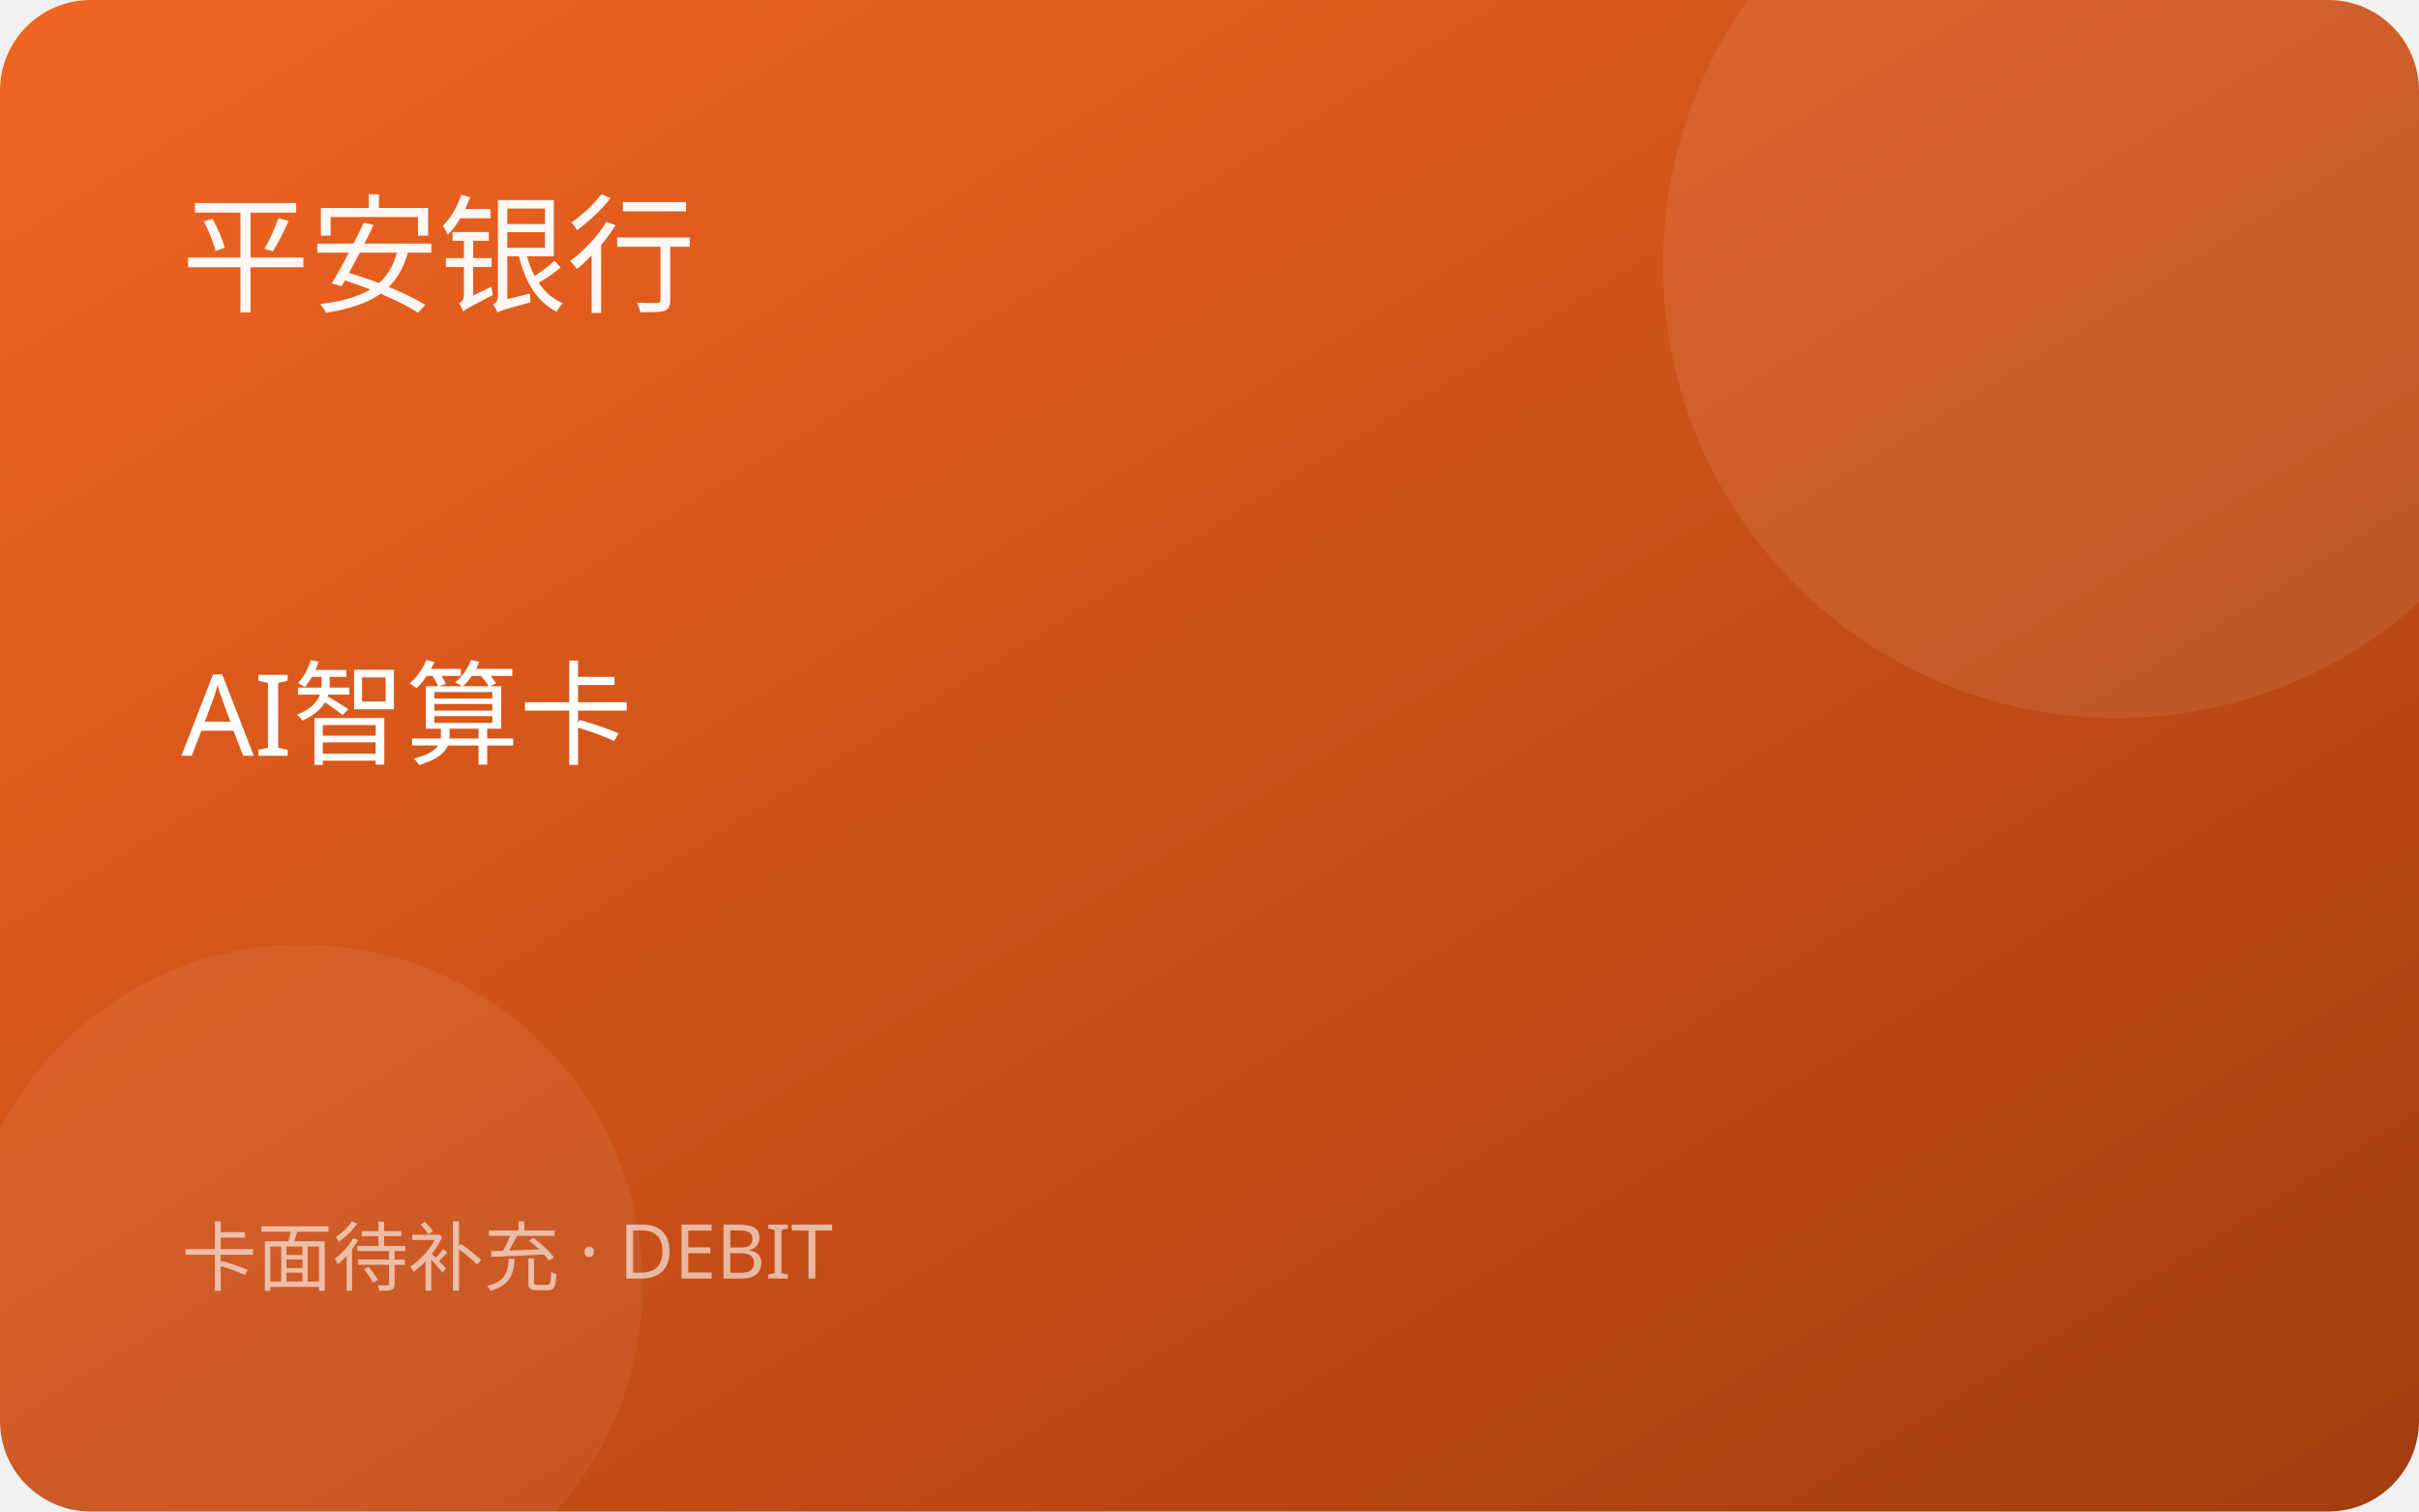
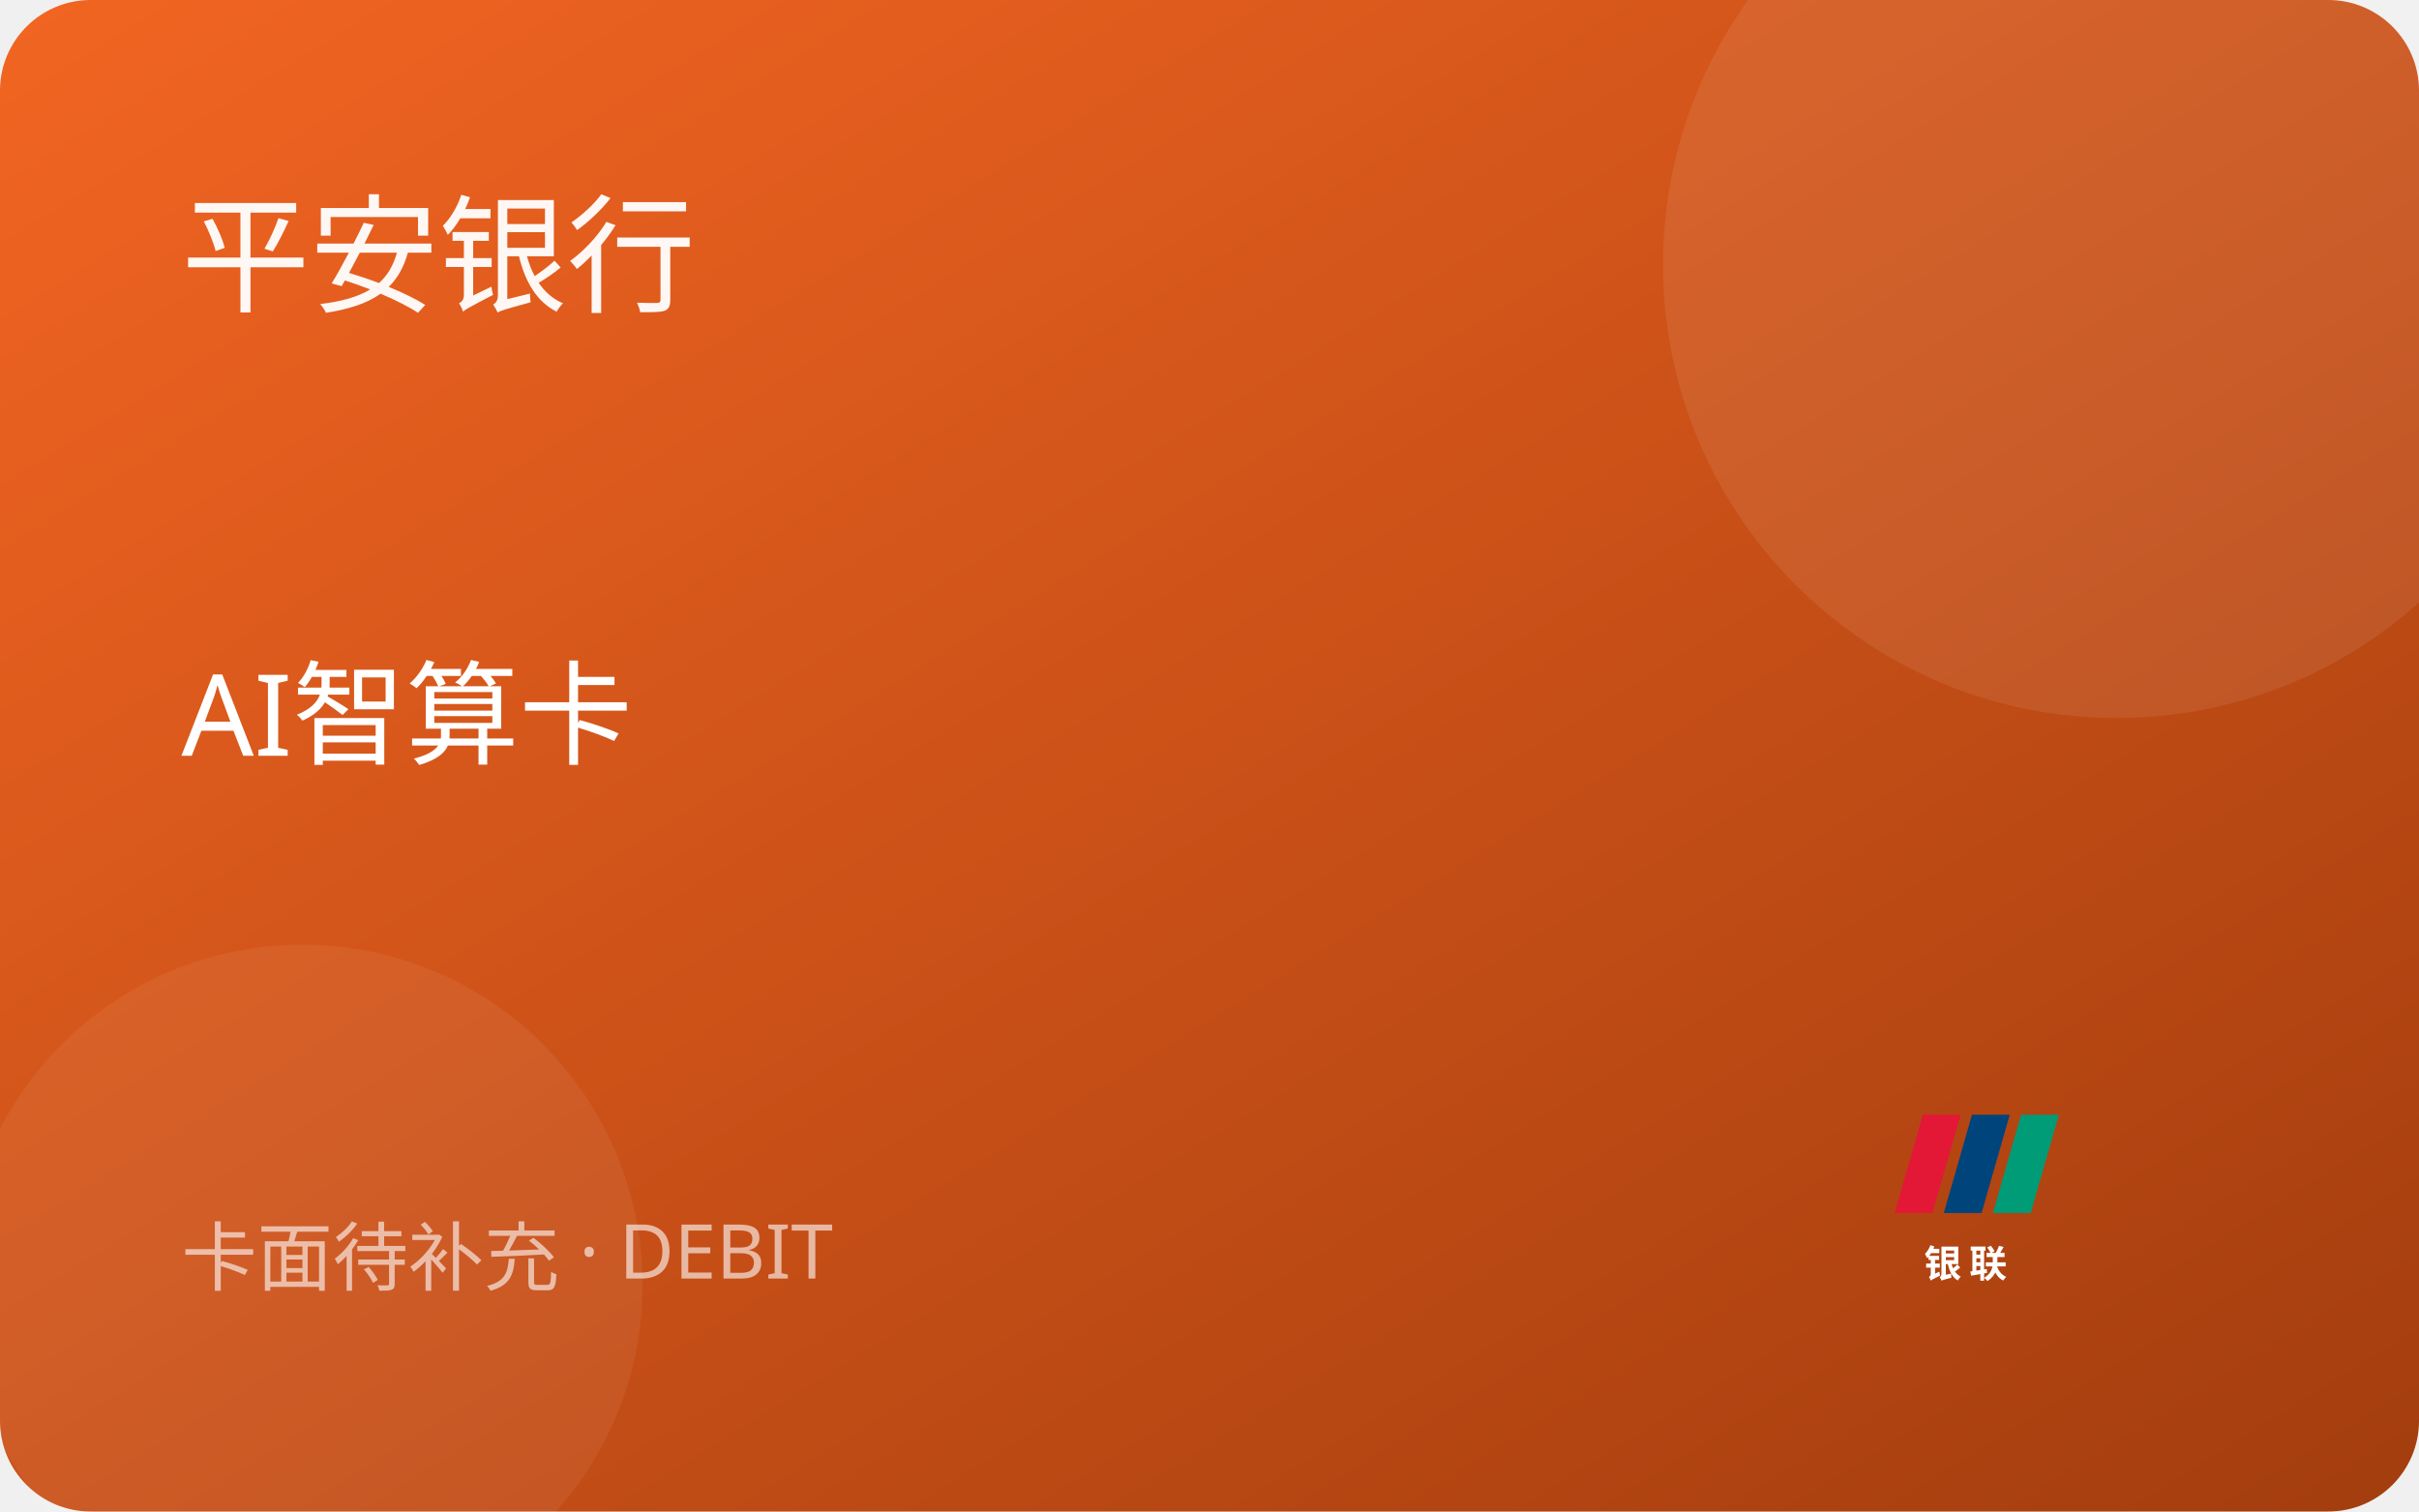
<svg xmlns="http://www.w3.org/2000/svg" width="640" height="400" viewBox="0 0 640 400">
  <defs>
    <linearGradient id="g" x1="0" y1="0" x2="1" y2="1">
      <stop offset="0" stop-color="#f26522" />
      <stop offset="1" stop-color="#a33d0e" />
    </linearGradient>
  </defs>
  <rect width="640" height="400" rx="24" fill="url(#g)" />
  <circle cx="560" cy="70" r="120" fill="#ffffff" opacity="0.08" />
  <circle cx="80" cy="340" r="90" fill="#ffffff" opacity="0.06" />
  <text x="48" y="80" font-family="sans-serif" font-size="34" fill="#ffffff" opacity="0.95">平安银行</text>
  <text x="48" y="200" font-family="sans-serif" font-size="30" fill="#ffffff">AI智算卡</text>
  <text x="48" y="340" font-family="sans-serif" font-size="20" fill="#ffffff" opacity="0.6">卡面待补充 · DEBIT</text>
+   <g transform="translate(505,308)">
+     <g transform="skewX(-16)">
+       <rect x="0" y="-13" width="10" height="26" fill="#e21836" />
+       <rect x="13" y="-13" width="10" height="26" fill="#00447c" />
+       <rect x="26" y="-13" width="10" height="26" fill="#009b77" />
+     </g>
+     <text x="15" y="30" font-size="10" letter-spacing="2" text-anchor="middle" fill="#ffffff" font-weight="bold">银联</text>
+   </g>
</svg>
